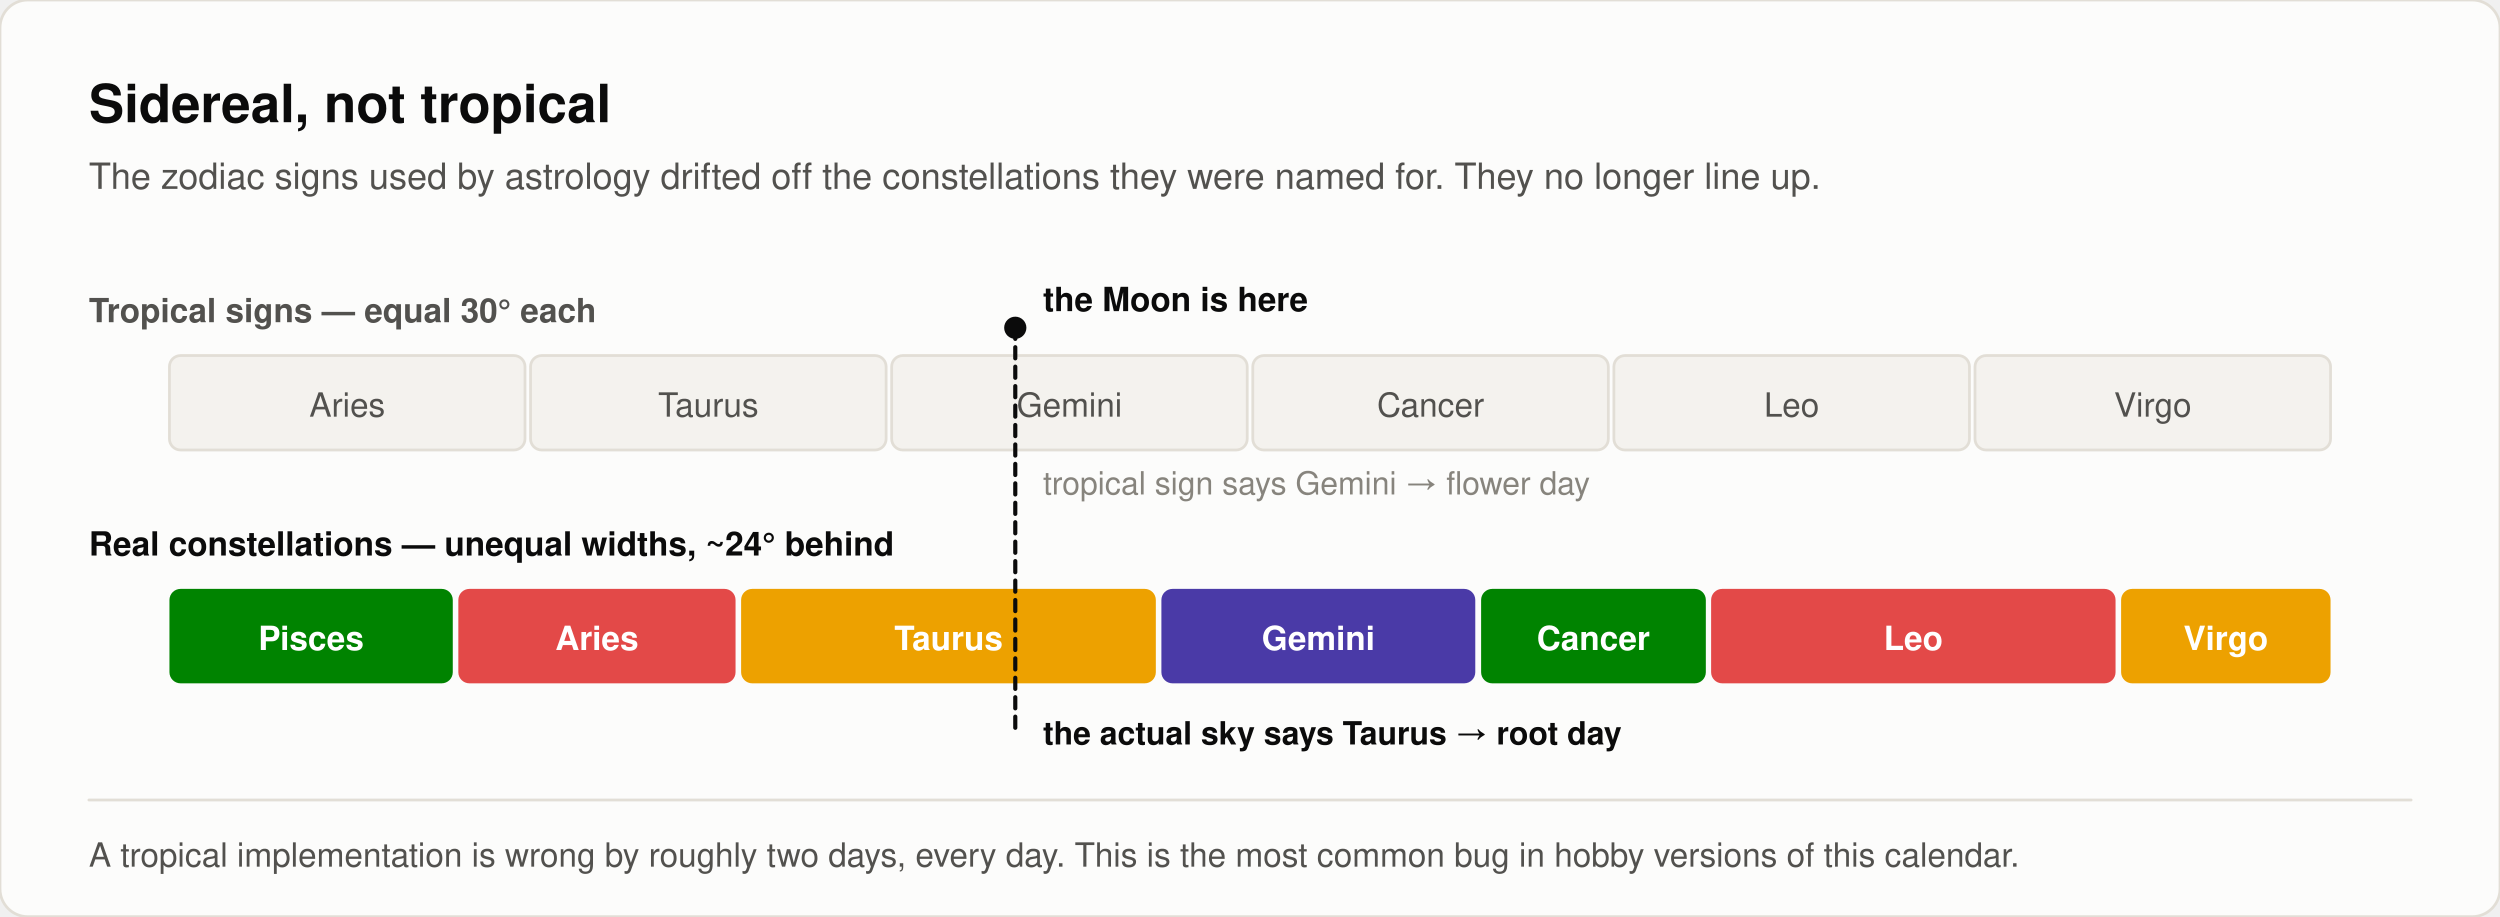
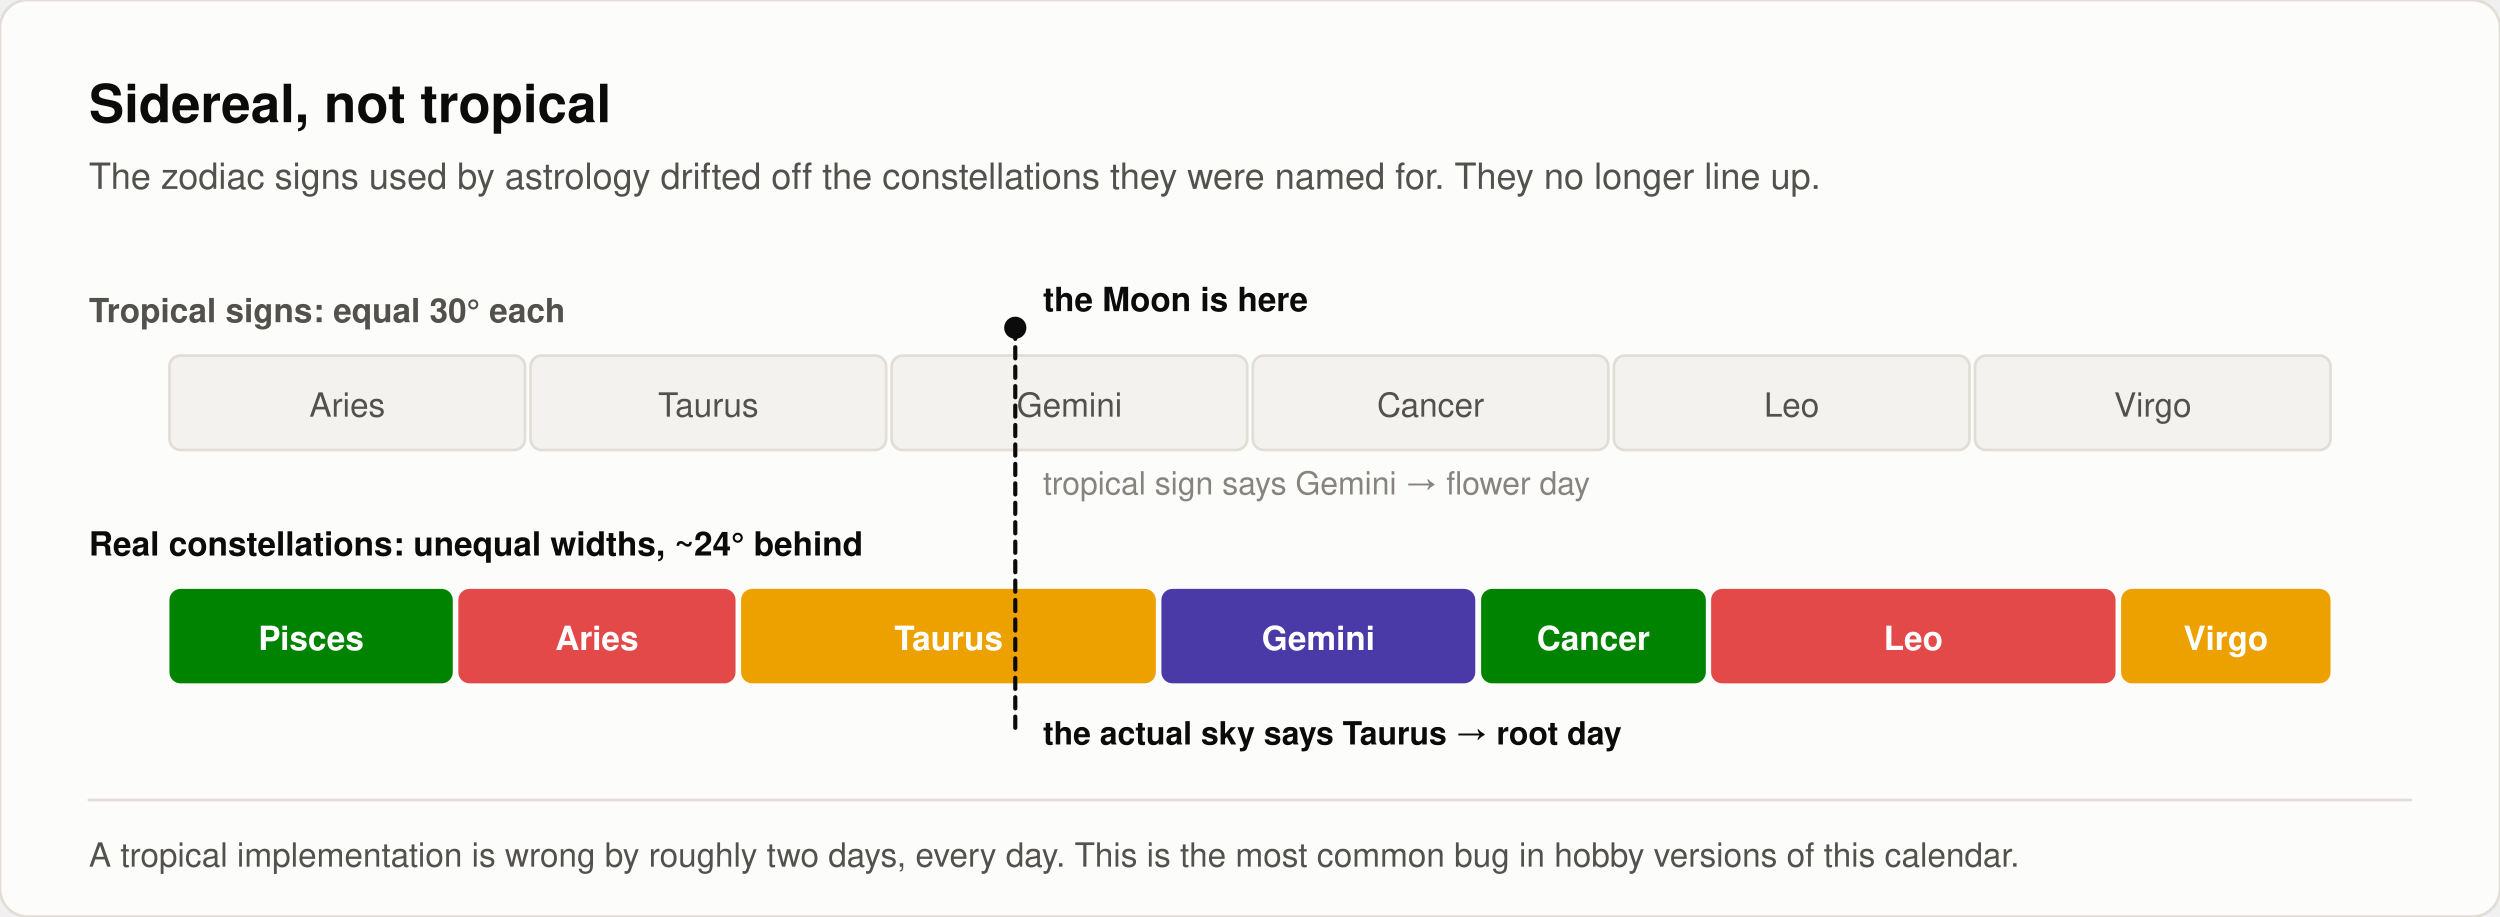
<svg xmlns="http://www.w3.org/2000/svg" viewBox="0 0 900 330" width="900" height="330" role="img" aria-label="Sidereal constellations versus tropical signs">
  <rect x="0.0" y="0.0" width="900.0" height="330.0" rx="10" fill="#fcfcfb" stroke="#e2ded6" stroke-width="1" />
  <text x="32.0" y="44.0" font-family="Helvetica, Arial, sans-serif" font-size="19" font-weight="bold" fill="#0b0b0b" text-anchor="start">Sidereal, not tropical</text>
  <text x="32.0" y="68.0" font-family="Helvetica, Arial, sans-serif" font-size="13" font-weight="normal" fill="#52514e" text-anchor="start">The zodiac signs used by astrology drifted off the constellations they were named for. They no longer line up.</text>
-   <text x="32.0" y="116.0" font-family="Helvetica, Arial, sans-serif" font-size="12" font-weight="bold" fill="#52514e" text-anchor="start">Tropical signs — equal 30° each</text>
+   <text x="32.0" y="116.0" font-family="Helvetica, Arial, sans-serif" font-size="12" font-weight="bold" fill="#52514e" text-anchor="start">Tropical signs: equal 30° each</text>
  <rect x="61.0" y="128.0" width="128.0" height="34.0" rx="4" fill="#f4f2ee" stroke="#e2ded6" stroke-width="1" />
  <text x="125.0" y="150.0" font-family="Helvetica, Arial, sans-serif" font-size="12" font-weight="normal" fill="#52514e" text-anchor="middle">Aries</text>
  <rect x="191.0" y="128.0" width="128.0" height="34.0" rx="4" fill="#f4f2ee" stroke="#e2ded6" stroke-width="1" />
  <text x="255.0" y="150.0" font-family="Helvetica, Arial, sans-serif" font-size="12" font-weight="normal" fill="#52514e" text-anchor="middle">Taurus</text>
  <rect x="321.0" y="128.0" width="128.0" height="34.0" rx="4" fill="#f4f2ee" stroke="#e2ded6" stroke-width="1" />
  <text x="385.0" y="150.0" font-family="Helvetica, Arial, sans-serif" font-size="12" font-weight="normal" fill="#52514e" text-anchor="middle">Gemini</text>
  <rect x="451.0" y="128.0" width="128.0" height="34.0" rx="4" fill="#f4f2ee" stroke="#e2ded6" stroke-width="1" />
  <text x="515.0" y="150.0" font-family="Helvetica, Arial, sans-serif" font-size="12" font-weight="normal" fill="#52514e" text-anchor="middle">Cancer</text>
  <rect x="581.0" y="128.0" width="128.0" height="34.0" rx="4" fill="#f4f2ee" stroke="#e2ded6" stroke-width="1" />
  <text x="645.0" y="150.0" font-family="Helvetica, Arial, sans-serif" font-size="12" font-weight="normal" fill="#52514e" text-anchor="middle">Leo</text>
  <rect x="711.0" y="128.0" width="128.0" height="34.0" rx="4" fill="#f4f2ee" stroke="#e2ded6" stroke-width="1" />
  <text x="775.0" y="150.0" font-family="Helvetica, Arial, sans-serif" font-size="12" font-weight="normal" fill="#52514e" text-anchor="middle">Virgo</text>
-   <text x="32.0" y="200.0" font-family="Helvetica, Arial, sans-serif" font-size="12" font-weight="bold" fill="#0b0b0b" text-anchor="start">Real constellations — unequal widths, ~24° behind</text>
+   <text x="32.0" y="200.0" font-family="Helvetica, Arial, sans-serif" font-size="12" font-weight="bold" fill="#0b0b0b" text-anchor="start">Real constellations: unequal widths, ~24° behind</text>
  <rect x="61.0" y="212.0" width="102.0" height="34.0" rx="4" fill="#008300" />
  <text x="112.0" y="234.0" font-family="Helvetica, Arial, sans-serif" font-size="12" font-weight="bold" fill="#ffffff" text-anchor="middle">Pisces</text>
  <rect x="165.0" y="212.0" width="99.8" height="34.0" rx="4" fill="#e34948" />
  <text x="214.9" y="234.0" font-family="Helvetica, Arial, sans-serif" font-size="12" font-weight="bold" fill="#ffffff" text-anchor="middle">Aries</text>
  <rect x="266.8" y="212.0" width="149.3" height="34.0" rx="4" fill="#eda100" />
  <text x="341.5" y="234.0" font-family="Helvetica, Arial, sans-serif" font-size="12" font-weight="bold" fill="#ffffff" text-anchor="middle">Taurus</text>
  <rect x="418.1" y="212.0" width="113.0" height="34.0" rx="4" fill="#4a3aa7" />
  <text x="474.6" y="234.0" font-family="Helvetica, Arial, sans-serif" font-size="12" font-weight="bold" fill="#ffffff" text-anchor="middle">Gemini</text>
  <rect x="533.2" y="212.0" width="80.9" height="34.0" rx="4" fill="#008300" />
  <text x="573.6" y="234.0" font-family="Helvetica, Arial, sans-serif" font-size="12" font-weight="bold" fill="#ffffff" text-anchor="middle">Cancer</text>
  <rect x="616.0" y="212.0" width="145.6" height="34.0" rx="4" fill="#e34948" />
  <text x="688.8" y="234.0" font-family="Helvetica, Arial, sans-serif" font-size="12" font-weight="bold" fill="#ffffff" text-anchor="middle">Leo</text>
  <rect x="763.6" y="212.0" width="75.4" height="34.0" rx="4" fill="#eda100" />
  <text x="801.3" y="234.0" font-family="Helvetica, Arial, sans-serif" font-size="12" font-weight="bold" fill="#ffffff" text-anchor="middle">Virgo</text>
  <line x1="365.5" y1="118.0" x2="365.5" y2="262.0" stroke="#0b0b0b" stroke-width="1.5" stroke-linecap="round" stroke-dasharray="4 3" />
  <circle cx="365.5" cy="118.0" r="4.0" fill="#0b0b0b" />
  <text x="375.5" y="112.0" font-family="Helvetica, Arial, sans-serif" font-size="12" font-weight="bold" fill="#0b0b0b" text-anchor="start">the Moon is here</text>
  <text x="375.5" y="178.0" font-family="Helvetica, Arial, sans-serif" font-size="11.5" font-weight="normal" fill="#87847d" text-anchor="start">tropical sign says Gemini → flower day</text>
  <text x="375.5" y="268.0" font-family="Helvetica, Arial, sans-serif" font-size="11.5" font-weight="bold" fill="#0b0b0b" text-anchor="start">the actual sky says Taurus → root day</text>
  <line x1="32.0" y1="288.0" x2="868.0" y2="288.0" stroke="#e2ded6" stroke-width="1" stroke-linecap="round" />
  <text x="32.0" y="312.0" font-family="Helvetica, Arial, sans-serif" font-size="12" font-weight="normal" fill="#52514e" text-anchor="start">A tropical implementation is wrong by roughly two days, every day. This is the most common bug in hobby versions of this calendar.</text>
</svg>
